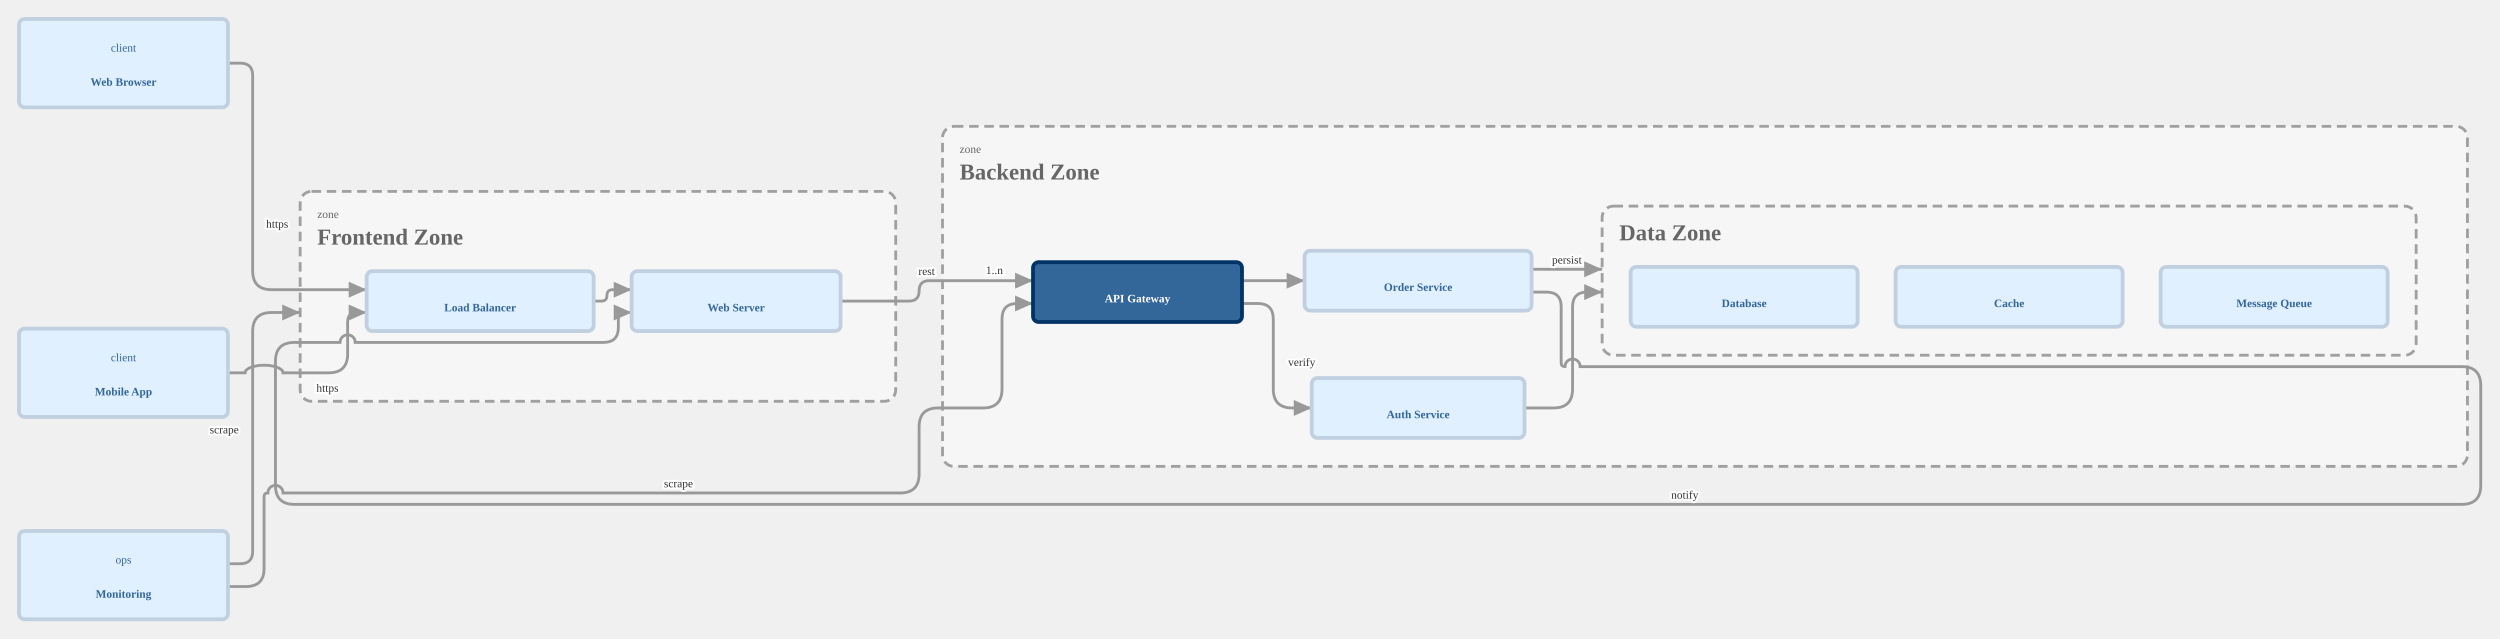
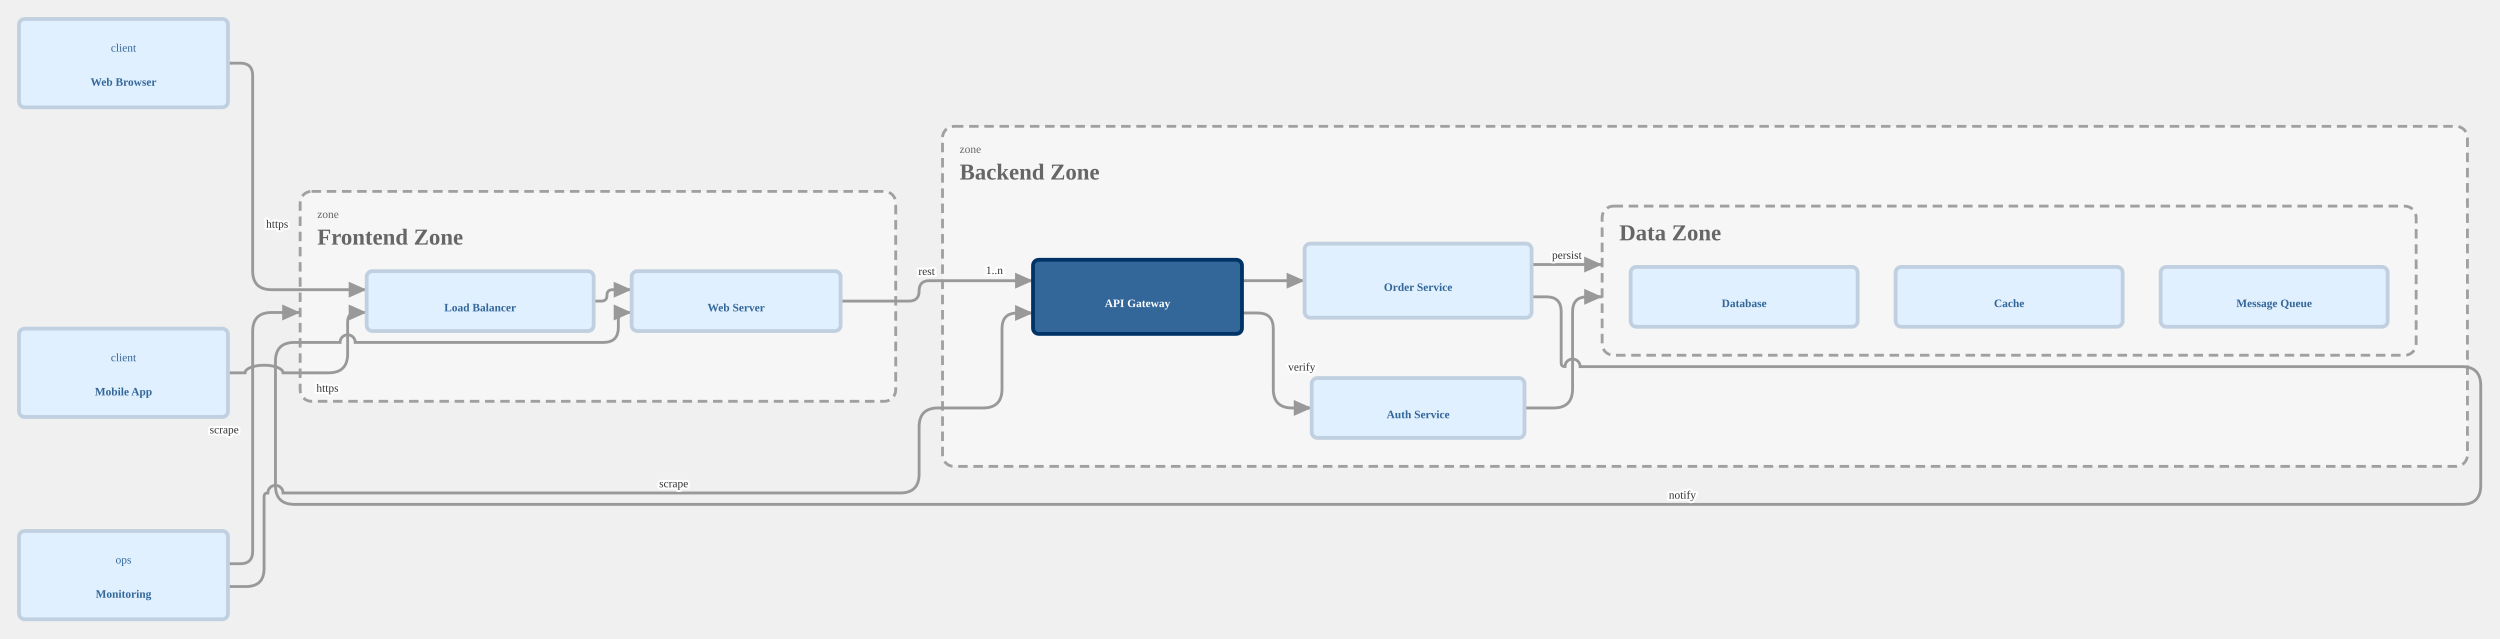
<svg xmlns="http://www.w3.org/2000/svg" xmlns:xlink="http://www.w3.org/1999/xlink" viewBox="20 20 2632 672" width="2632" height="672">
  <defs>
    <style>
.gradia-1b78e744 { fill: none; stroke: #999999; stroke-width: 3 }
.gradia-72a34555 { fill: #999999 }
.gradia-11dad4ff { font-family: var(--gradia-font-family, 'Helvetica'), ui-sans-serif, -apple-system, Helvetica, Arial, sans-serif; font-size: var(--gradia-size-font-edge, 16px); text-anchor: middle; fill: #333333; stroke: var(--gradia-color-edge-halo, #ffffff); stroke-width: 4.5; paint-order: stroke; stroke-linejoin: round }
.gradia-cc24e345 { font-family: var(--gradia-font-family, 'Helvetica'), ui-sans-serif, -apple-system, Helvetica, Arial, sans-serif; font-size: var(--gradia-size-font-arity, 16px); text-anchor: middle; fill: #333333; stroke: var(--gradia-color-edge-halo, #ffffff); stroke-width: 4.5; paint-order: stroke; stroke-linejoin: round }
.gradia-a6a22853 { fill: #e0f0ff; stroke: #c0d0e0; stroke-width: 4 }
.gradia-776a87aa { font-family: var(--gradia-font-family, 'Helvetica'), ui-sans-serif, -apple-system, Helvetica, Arial, sans-serif; font-size: var(--gradia-size-font-type, 16px); text-anchor: middle; fill: #336699 }
.gradia-769fb48f { font-family: var(--gradia-font-family, 'Helvetica'), ui-sans-serif, -apple-system, Helvetica, Arial, sans-serif; font-size: var(--gradia-size-font-node, 30px); font-weight: 600; text-anchor: middle; fill: #336699 }
.gradia-ceed8dfe { fill: #336699; stroke: #003366; stroke-width: 4 }
.gradia-fc3c7305 { font-family: var(--gradia-font-family, 'Helvetica'), ui-sans-serif, -apple-system, Helvetica, Arial, sans-serif; font-size: var(--gradia-size-font-node, 30px); font-weight: 600; text-anchor: middle; fill: #ffffff }
.gradia-c2ff906f { fill: var(--gradia-color-container-box, #f6f6f6); stroke: var(--gradia-color-container-border, #a0a0a0); stroke-width: 3 }
.gradia-466acfed { font-family: var(--gradia-font-family, 'Helvetica'), ui-sans-serif, -apple-system, Helvetica, Arial, sans-serif; font-size: var(--gradia-size-font-type, 16px); fill: var(--gradia-color-container-name, #666666) }
.gradia-a062cd18 { font-family: var(--gradia-font-family, 'Helvetica'), ui-sans-serif, -apple-system, Helvetica, Arial, sans-serif; font-size: 24px; font-weight: 600; fill: var(--gradia-color-container-name, #666666) }
</style>
    <marker id="gradia-c2294187b9ee-arrow" viewBox="0 0 10 10" refX="9" refY="5" markerWidth="21" markerHeight="21" markerUnits="userSpaceOnUse" orient="auto-start-reverse">
      <path d="M 0 1 L 9 5 L 0 9 z" class="gradia-72a34555" />
    </marker>
  </defs>
  <a href="#frontend" xlink:href="#frontend">
    <rect x="336" y="221.5" width="627" height="221" rx="12" class="gradia-c2ff906f" stroke-dasharray="10 6" />
    <text x="354" y="249.5" class="gradia-466acfed">zone</text>
    <text x="354" y="277.5" class="gradia-a062cd18">Frontend Zone</text>
  </a>
  <rect x="1012.28" y="153" width="1605.44" height="358" rx="12" class="gradia-c2ff906f" stroke-dasharray="10 6" />
  <text x="1030.28" y="181" class="gradia-466acfed">zone</text>
  <text x="1030.28" y="209" class="gradia-a062cd18">Backend Zone</text>
  <rect x="1706.72" y="237" width="857" height="157" rx="12" class="gradia-c2ff906f" stroke-dasharray="10 6" />
  <text x="1724.72" y="273" class="gradia-a062cd18">Data Zone</text>
  <path d="M 645 337 L 653 337 Q 659 337 659 331 L 659 331 Q 659 325 665 325 L 685 325" class="gradia-1b78e744" marker-end="url(#gradia-c2294187b9ee-arrow)" />
-   <path d="M 1327.56 339.5 L 1344.04 339.5 Q 1360.52 339.5 1360.52 355.98 L 1360.52 429.5 Q 1360.52 449.5 1380.52 449.5 L 1400.98 449.5" class="gradia-1b78e744" marker-end="url(#gradia-c2294187b9ee-arrow)" />
+   <path d="M 1327.56 349.5 L 1344.04 349.5 Q 1360.52 349.5 1360.52 365.98 L 1360.52 429.5 Q 1360.52 449.5 1380.52 449.5 L 1400.98 449.5" class="gradia-1b78e744" marker-end="url(#gradia-c2294187b9ee-arrow)" />
  <path d="M 1327.56 315.5 L 1393.48 315.5" class="gradia-1b78e744" marker-end="url(#gradia-c2294187b9ee-arrow)" />
-   <path d="M 1632.48 303.5 L 1706.72 303.5" class="gradia-1b78e744" marker-end="url(#gradia-c2294187b9ee-arrow)" />
-   <path d="M 1624.98 449.5 L 1655.6 449.5 Q 1675.6 449.5 1675.6 429.5 L 1675.6 343.06 Q 1675.6 327.5 1691.16 327.5 L 1706.72 327.5" class="gradia-1b78e744" marker-end="url(#gradia-c2294187b9ee-arrow)" />
+   <path d="M 1632.48 298.5 L 1706.72 298.5" class="gradia-1b78e744" marker-end="url(#gradia-c2294187b9ee-arrow)" />
+   <path d="M 1624.98 449.5 L 1655.6 449.5 Q 1675.6 449.5 1675.6 429.5 L 1675.6 348.06 Q 1675.6 332.5 1691.16 332.5 L 1706.72 332.5" class="gradia-1b78e744" marker-end="url(#gradia-c2294187b9ee-arrow)" />
  <path d="M 260 86.5 L 273 86.5 Q 286 86.5 286 99.5 L 286 305 Q 286 325 306 325 L 406 325" class="gradia-1b78e744" marker-end="url(#gradia-c2294187b9ee-arrow)" />
  <path d="M 260 412.5 L 278 412.5 A 20 8 0 0 1 318 412.5 L 366 412.5 Q 386 412.5 386 392.5 L 386 359 Q 386 349 396 349 L 406 349" class="gradia-1b78e744" marker-end="url(#gradia-c2294187b9ee-arrow)" />
  <path d="M 905 337 L 976.89 337 Q 987.64 337 987.64 326.25 L 987.64 326.25 Q 987.64 315.5 998.39 315.5 L 1107.56 315.5" class="gradia-1b78e744" marker-end="url(#gradia-c2294187b9ee-arrow)" />
-   <path d="M 1632.48 327.5 L 1648.04 327.5 Q 1663.6 327.5 1663.6 343.06 L 1663.6 402 Q 1663.6 406 1667.6 406 L 1667.6 406 A 8 8 0 0 1 1683.6 406 L 2611.72 406 Q 2631.72 406 2631.72 426 L 2631.72 531 Q 2631.72 551 2611.72 551 L 330 551 Q 310 551 310 531 L 310 400.5 Q 310 380.5 330 380.5 L 378 380.5 A 8 8 0 0 1 394 380.5 L 655.25 380.5 Q 671 380.5 671 364.75 L 671 356 Q 671 349 678 349 L 685 349" class="gradia-1b78e744" marker-end="url(#gradia-c2294187b9ee-arrow)" />
+   <path d="M 1632.48 332.5 L 1648.04 332.5 Q 1663.6 332.5 1663.6 348.06 L 1663.6 402 Q 1663.6 406 1667.6 406 L 1667.6 406 A 8 8 0 0 1 1683.6 406 L 2611.72 406 Q 2631.72 406 2631.72 426 L 2631.72 531 Q 2631.72 551 2611.72 551 L 330 551 Q 310 551 310 531 L 310 400.5 Q 310 380.5 330 380.5 L 378 380.5 A 8 8 0 0 1 394 380.5 L 655.25 380.5 Q 671 380.5 671 364.75 L 671 356 Q 671 349 678 349 L 685 349" class="gradia-1b78e744" marker-end="url(#gradia-c2294187b9ee-arrow)" />
  <path d="M 260 613.5 L 273 613.5 Q 286 613.5 286 600.5 L 286 369 Q 286 349 306 349 L 336 349" class="gradia-1b78e744" marker-end="url(#gradia-c2294187b9ee-arrow)" />
-   <path d="M 260 637.5 L 279 637.5 Q 298 637.5 298 618.5 L 298 543 Q 298 539 302 539 L 302 539 A 8 8 0 0 1 318 539 L 967.64 539 Q 987.64 539 987.64 519 L 987.64 469.5 Q 987.64 449.5 1007.64 449.5 L 1054.92 449.5 Q 1074.92 449.5 1074.92 429.5 L 1074.92 355.82 Q 1074.92 339.5 1091.24 339.5 L 1107.56 339.5" class="gradia-1b78e744" marker-end="url(#gradia-c2294187b9ee-arrow)" />
+   <path d="M 260 637.5 L 279 637.5 Q 298 637.5 298 618.5 L 298 543 Q 298 539 302 539 L 302 539 A 8 8 0 0 1 318 539 L 967.64 539 Q 987.64 539 987.64 519 L 987.64 469.5 Q 987.64 449.5 1007.64 449.5 L 1054.92 449.5 Q 1074.92 449.5 1074.92 429.5 L 1074.92 365.82 Q 1074.92 349.5 1091.24 349.5 L 1107.56 349.5" class="gradia-1b78e744" marker-end="url(#gradia-c2294187b9ee-arrow)" />
  <rect x="40" y="40" width="220" height="93" rx="6" class="gradia-a6a22853" />
  <text x="150" y="74.3" class="gradia-776a87aa">client</text>
  <text x="150" y="110.3" class="gradia-769fb48f">Web Browser</text>
  <rect x="40" y="366" width="220" height="93" rx="6" class="gradia-a6a22853" />
  <text x="150" y="400.3" class="gradia-776a87aa">client</text>
  <text x="150" y="436.3" class="gradia-769fb48f">Mobile App</text>
  <rect x="40" y="579" width="220" height="93" rx="6" class="gradia-a6a22853" />
  <text x="150" y="613.3" class="gradia-776a87aa">ops</text>
  <text x="150" y="649.3" class="gradia-769fb48f">Monitoring</text>
  <rect x="406" y="305.5" width="239" height="63" rx="6" class="gradia-a6a22853" />
  <text x="525.5" y="347.8" class="gradia-769fb48f">Load Balancer</text>
  <rect x="685" y="305.5" width="220" height="63" rx="6" class="gradia-a6a22853" />
  <text x="795" y="347.8" class="gradia-769fb48f">Web Server</text>
-   <rect x="1107.56" y="296" width="220" height="63" rx="6" class="gradia-ceed8dfe" />
-   <text x="1217.56" y="338.3" class="gradia-fc3c7305">API Gateway</text>
+   <rect x="1107.56" y="293.5" width="220" height="78" rx="6" class="gradia-ceed8dfe" />
+   <text x="1217.56" y="343.3" class="gradia-fc3c7305">API Gateway</text>
  <rect x="1400.98" y="418" width="224" height="63" rx="6" class="gradia-a6a22853" />
  <text x="1512.98" y="460.3" class="gradia-769fb48f">Auth Service</text>
-   <rect x="1393.48" y="284" width="239" height="63" rx="6" class="gradia-a6a22853" />
+   <rect x="1393.48" y="276.5" width="239" height="78" rx="6" class="gradia-a6a22853" />
  <text x="1512.98" y="326.3" class="gradia-769fb48f">Order Service</text>
  <rect x="1736.72" y="301" width="239" height="63" rx="6" class="gradia-a6a22853" />
  <text x="1856.22" y="343.3" class="gradia-769fb48f">Database</text>
  <rect x="2015.72" y="301" width="239" height="63" rx="6" class="gradia-a6a22853" />
  <text x="2135.22" y="343.3" class="gradia-769fb48f">Cache</text>
  <rect x="2294.72" y="301" width="239" height="63" rx="6" class="gradia-a6a22853" />
  <text x="2414.22" y="343.3" class="gradia-769fb48f">Message Queue</text>
-   <text x="1390.48" y="405.25" class="gradia-11dad4ff">verify</text>
-   <text x="1669.6" y="297.5" class="gradia-11dad4ff">persist</text>
+   <text x="1390.48" y="410.25" class="gradia-11dad4ff">verify</text>
+   <text x="1669.6" y="292.5" class="gradia-11dad4ff">persist</text>
  <text x="311.8" y="259.75" class="gradia-11dad4ff">https</text>
  <text x="364.75" y="432.5" class="gradia-11dad4ff">https</text>
  <text x="995.53" y="309.5" class="gradia-11dad4ff">rest</text>
  <text x="1066.92" y="308.5" class="gradia-cc24e345">1..n</text>
-   <text x="1793.73" y="545" class="gradia-11dad4ff">notify</text>
+   <text x="1791.23" y="545" class="gradia-11dad4ff">notify</text>
  <text x="256.04" y="476.25" class="gradia-11dad4ff">scrape</text>
-   <text x="734.28" y="533" class="gradia-11dad4ff">scrape</text>
+   <text x="729.28" y="533" class="gradia-11dad4ff">scrape</text>
</svg>
